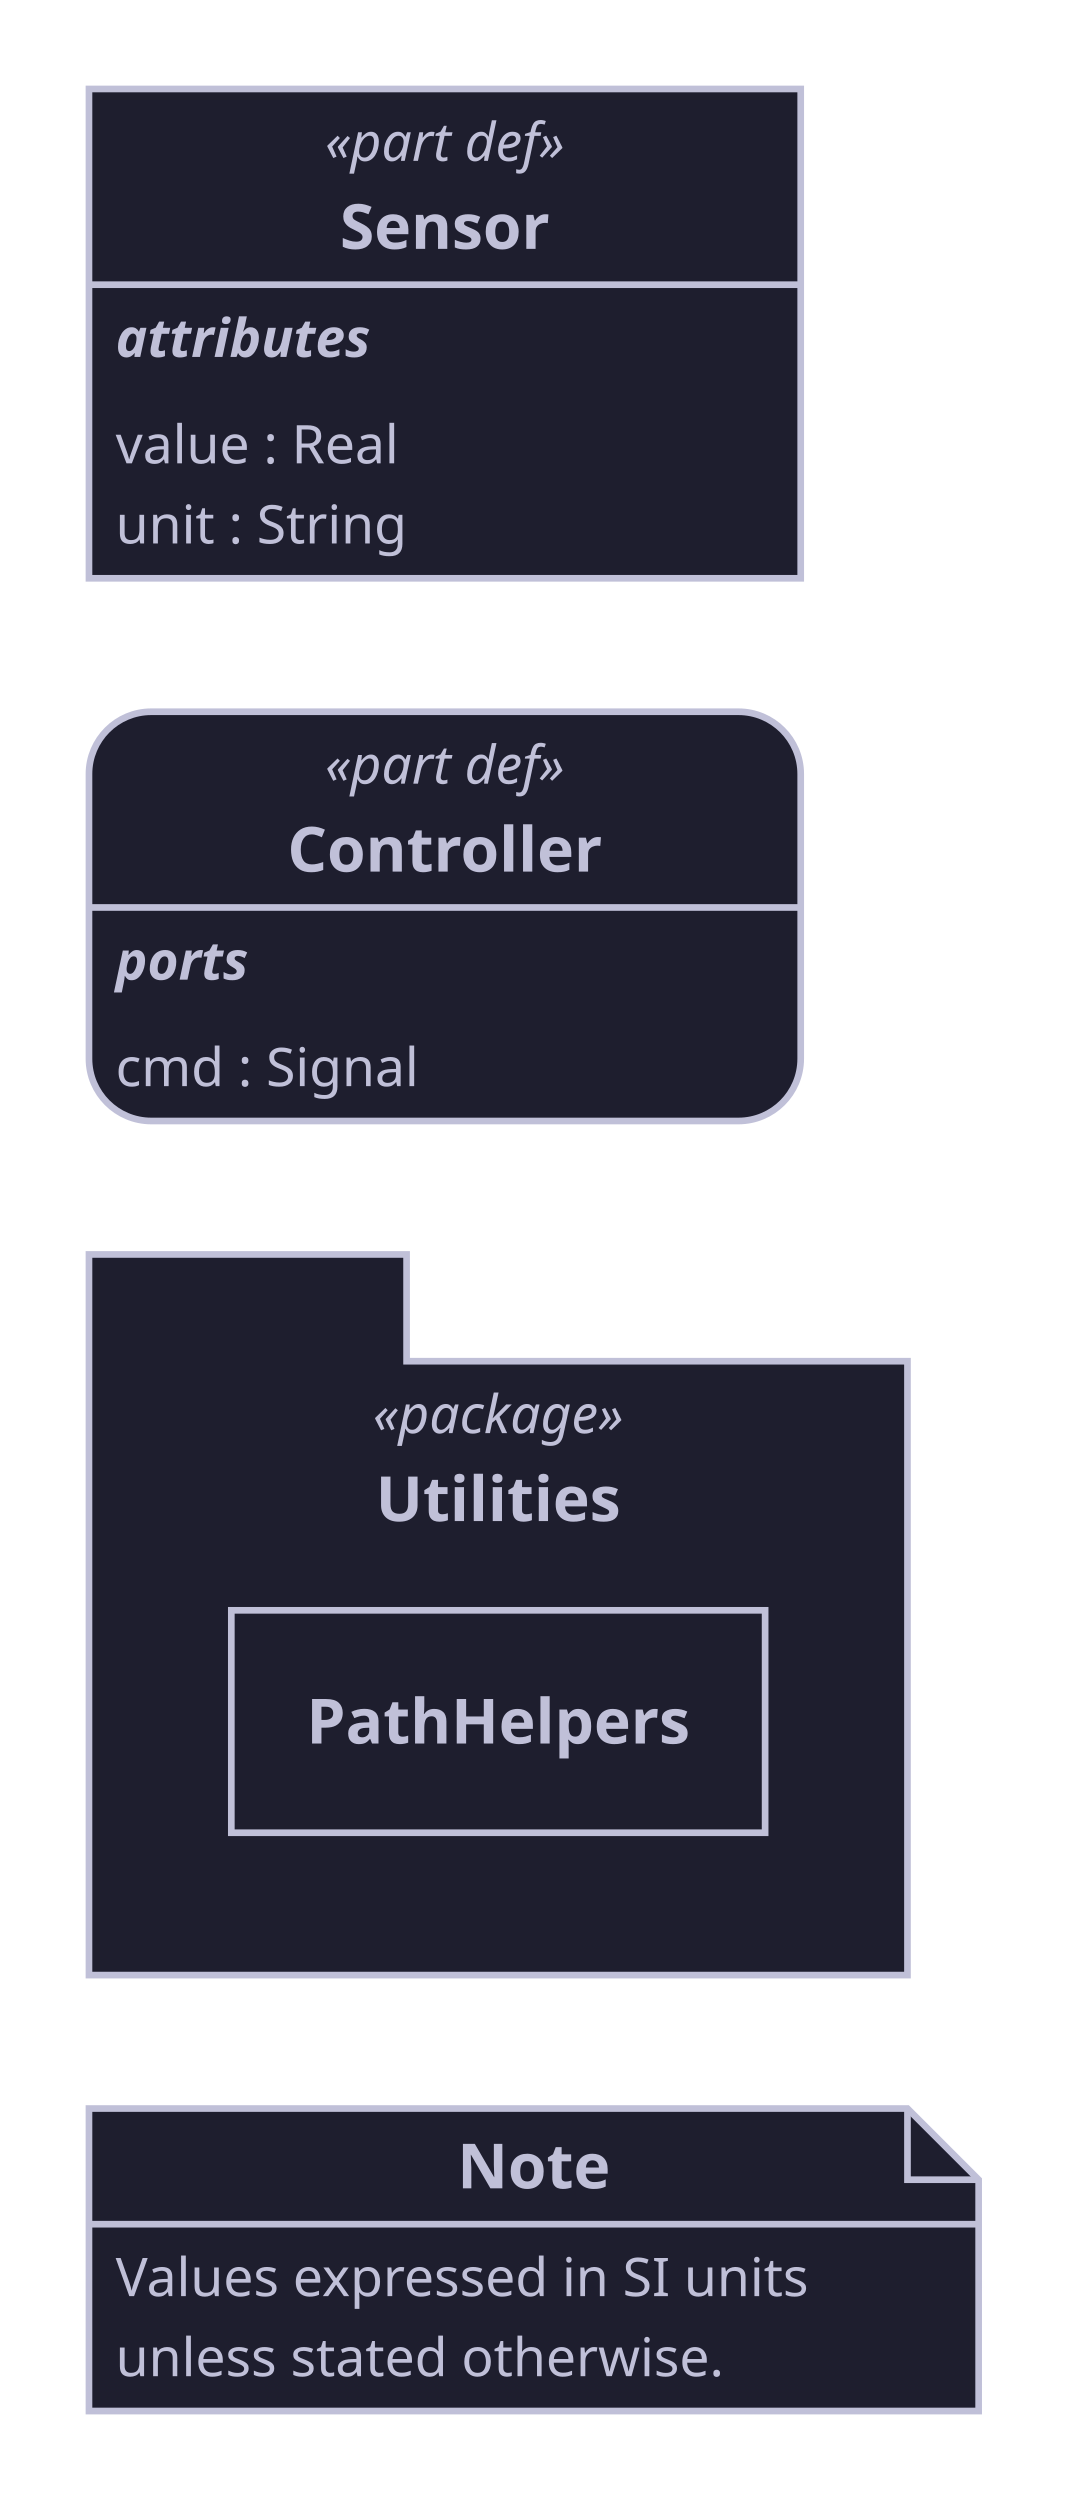
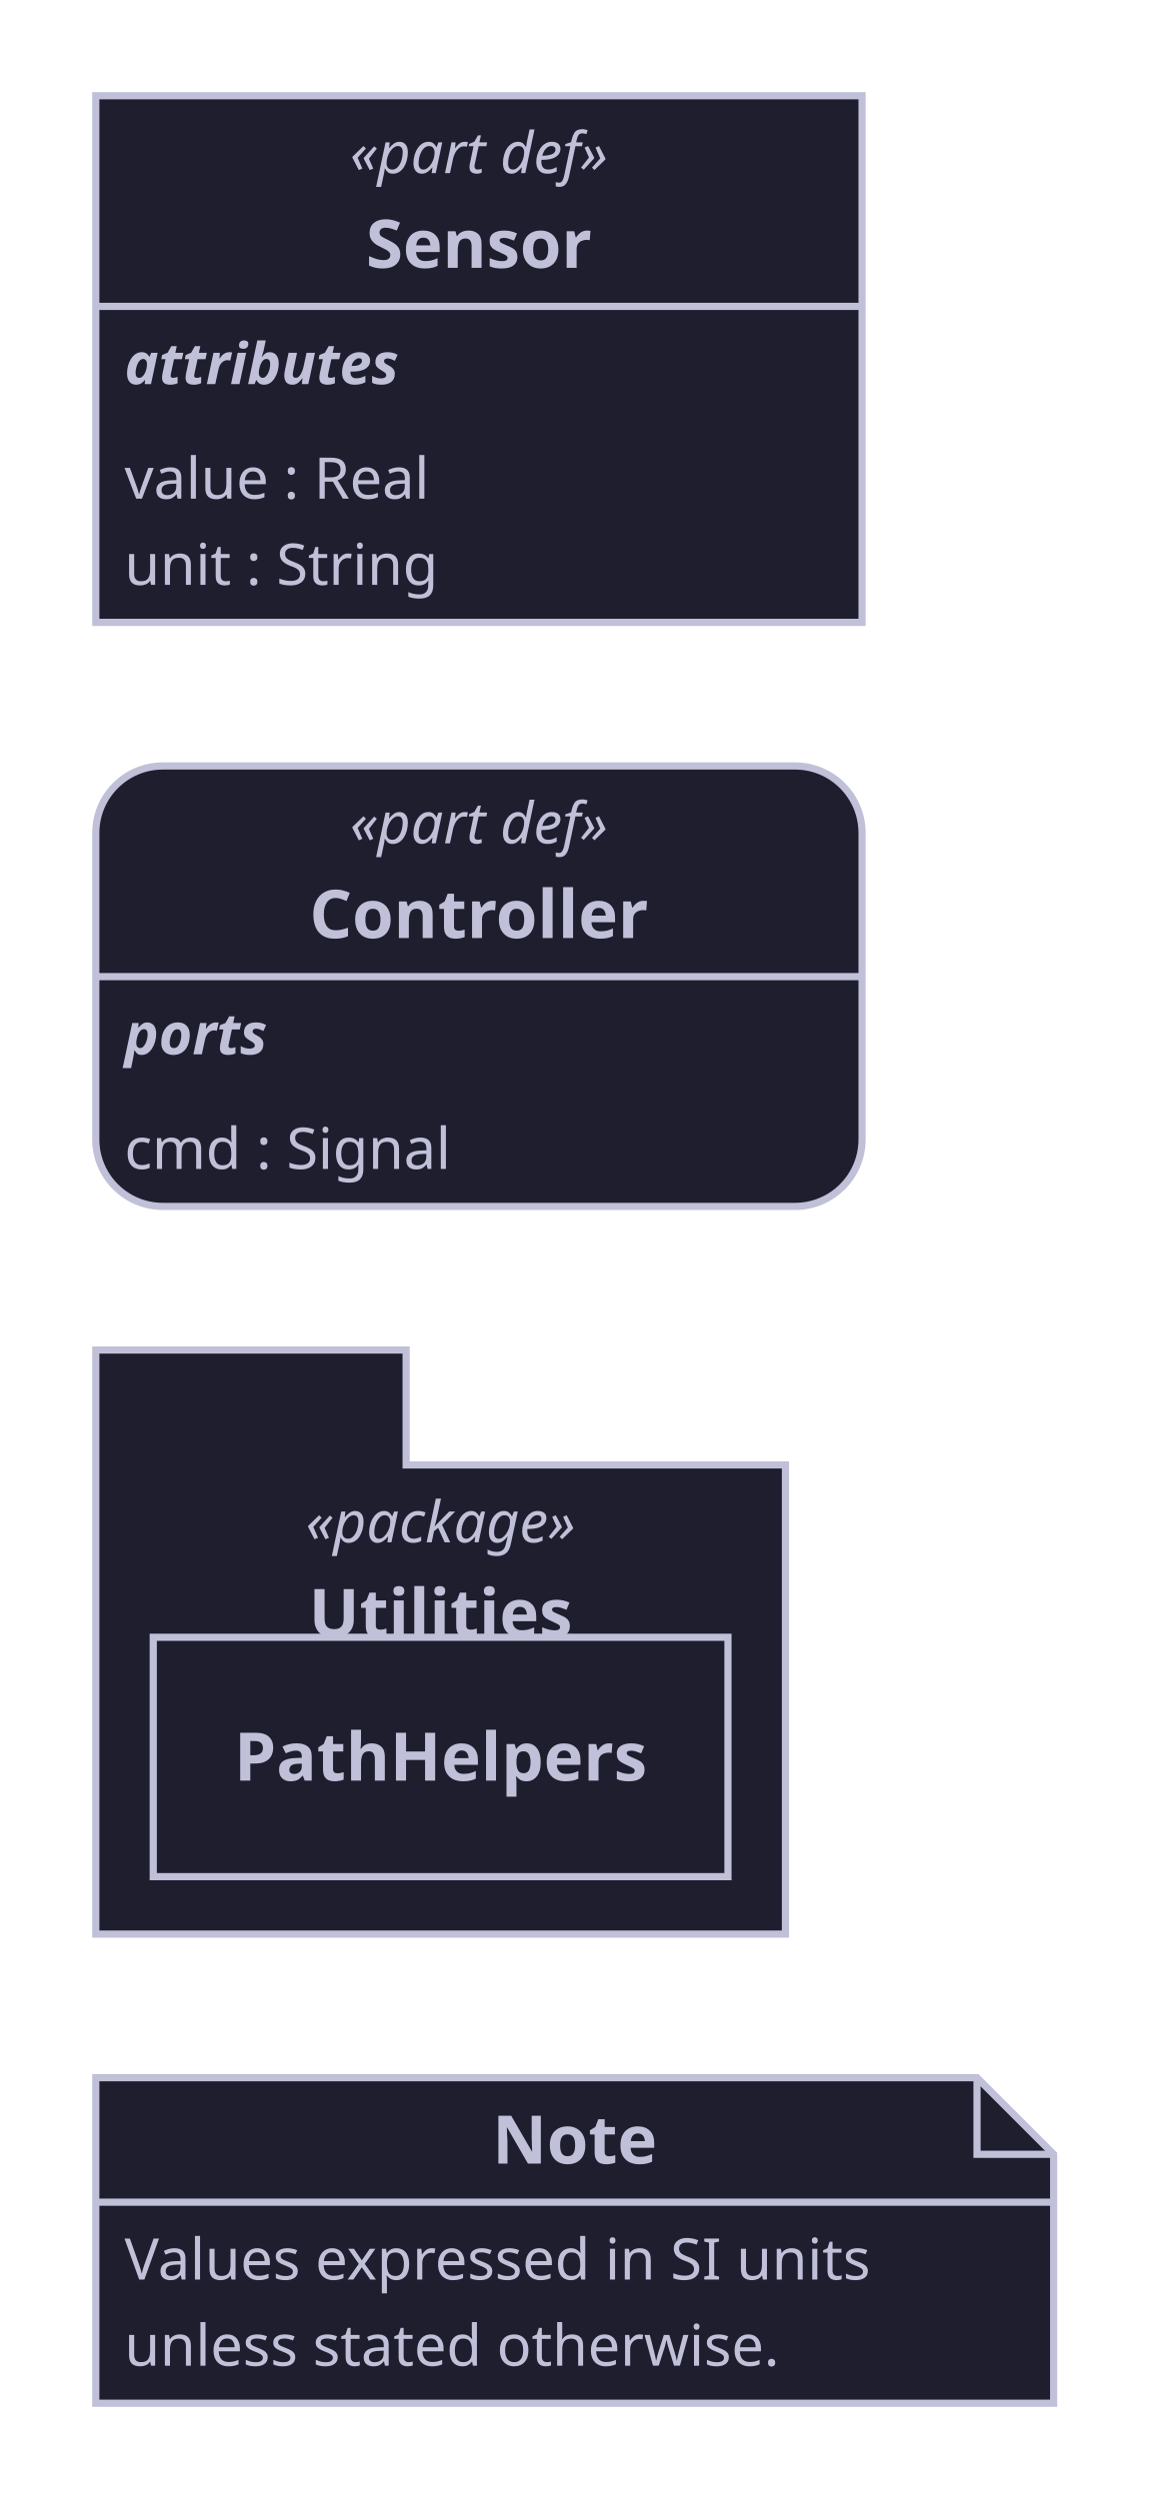
- <svg xmlns="http://www.w3.org/2000/svg" width="240.00" height="562.00" viewBox="0 0 240.00 562.00">
+ <svg xmlns="http://www.w3.org/2000/svg" width="240.00" height="522.00" viewBox="0 0 240.00 522.00">
  <defs>
    <marker id="line-end-open-chevron" markerWidth="10.248" markerHeight="7" refX="10.248" refY="3.5" orient="auto">
      <polyline points="0 0, 10 3.5, 0 7" fill="none" stroke="#C0C0D8" stroke-width="1.50" stroke-linejoin="bevel" />
    </marker>
    <marker id="line-end-hollow-triangle" markerWidth="10.248" markerHeight="7" refX="10.248" refY="3.5" orient="auto">
      <polygon points="0 0, 10 3.5, 0 7" fill="#1E1E2E" stroke="#C0C0D8" stroke-width="1.50" stroke-linejoin="bevel" />
    </marker>
    <marker id="line-end-filled-arrow" markerWidth="10.248" markerHeight="7" refX="10.248" refY="3.5" orient="auto">
      <polygon points="0 0, 10 3.5, 0 7" fill="#C0C0D8" stroke="#C0C0D8" stroke-width="1.50" stroke-linejoin="bevel" />
    </marker>
    <marker id="line-end-hollow-triangle-crossbar" markerWidth="14.748" markerHeight="7" refX="14.748" refY="3.5" orient="auto">
      <polygon points="4.5 0, 14.5 3.5, 4.5 7" fill="#1E1E2E" stroke="#C0C0D8" stroke-width="1.50" stroke-linejoin="bevel" />
      <line x1="1" y1="0" x2="1" y2="7" stroke="#C0C0D8" stroke-width="1.50" />
    </marker>
    <marker id="line-end-hollow-diamond" markerWidth="14" markerHeight="8" refX="13.416" refY="4" orient="auto">
      <polygon points="1 4, 7 0, 13 4, 7 8" fill="#1E1E2E" stroke="#C0C0D8" stroke-width="1.50" stroke-linejoin="bevel" />
    </marker>
    <marker id="line-end-filled-diamond" markerWidth="14" markerHeight="8" refX="13.416" refY="4" orient="auto">
      <polygon points="1 4, 7 0, 13 4, 7 8" fill="#C0C0D8" stroke="#C0C0D8" stroke-width="1.50" stroke-linejoin="bevel" />
    </marker>
    <marker id="line-end-circle" markerWidth="10" markerHeight="10" refX="9.75" refY="5" orient="auto">
      <circle cx="5" cy="5" r="4" fill="#1E1E2E" stroke="#C0C0D8" stroke-width="1.50" />
    </marker>
    <marker id="line-end-bar" markerWidth="4" markerHeight="12" refX="2.75" refY="6" orient="auto">
      <line x1="2" y1="0" x2="2" y2="12" stroke="#C0C0D8" stroke-width="1.50" />
    </marker>
    <filter id="label-bg" x="-0.05" y="-0.05" width="1.1" height="1.1">
      <feFlood flood-color="#1E1E2E" />
      <feComposite in="SourceGraphic" operator="over" />
    </filter>
  </defs>
  <rect x="20.00" y="20.00" width="160.00" height="110.00" fill="#1E1E2E" stroke="#C0C0D8" stroke-width="1.50" />
  <text x="100.00" y="32.00" font-family="Noto Sans, sans-serif" font-size="12.00" font-style="italic" fill="#C0C0D8" text-anchor="middle" dominant-baseline="middle">«part def»</text>
  <text x="100.00" y="51.00" font-family="Noto Sans, sans-serif" font-size="14.00" font-weight="bold" fill="#C0C0D8" text-anchor="middle" dominant-baseline="middle">Sensor</text>
  <line x1="20.00" y1="64.00" x2="180.00" y2="64.00" stroke="#C0C0D8" stroke-width="1.50" />
  <text x="26.00" y="76.00" font-family="Noto Sans, sans-serif" font-size="12.00" font-weight="bold" font-style="italic" fill="#C0C0D8" text-anchor="start" dominant-baseline="middle">attributes</text>
  <text x="26.00" y="100.00" font-family="Noto Sans, sans-serif" font-size="12.00" fill="#C0C0D8" text-anchor="start" dominant-baseline="middle">value : Real</text>
  <text x="26.00" y="118.00" font-family="Noto Sans, sans-serif" font-size="12.00" fill="#C0C0D8" text-anchor="start" dominant-baseline="middle">unit : String</text>
  <rect x="20.00" y="160.00" width="160.00" height="92.00" fill="#1E1E2E" stroke="#C0C0D8" stroke-width="1.50" rx="14.00" ry="14.00" />
  <text x="100.00" y="172.00" font-family="Noto Sans, sans-serif" font-size="12.00" font-style="italic" fill="#C0C0D8" text-anchor="middle" dominant-baseline="middle">«part def»</text>
  <text x="100.00" y="191.00" font-family="Noto Sans, sans-serif" font-size="14.00" font-weight="bold" fill="#C0C0D8" text-anchor="middle" dominant-baseline="middle">Controller</text>
  <line x1="20.00" y1="204.00" x2="180.00" y2="204.00" stroke="#C0C0D8" stroke-width="1.50" />
  <text x="26.00" y="216.00" font-family="Noto Sans, sans-serif" font-size="12.00" font-weight="bold" font-style="italic" fill="#C0C0D8" text-anchor="start" dominant-baseline="middle">ports</text>
  <text x="26.00" y="240.00" font-family="Noto Sans, sans-serif" font-size="12.00" fill="#C0C0D8" text-anchor="start" dominant-baseline="middle">cmd : Signal</text>
-   <path d="M 20.00 306.00 L 20.00 282.00 L 91.40 282.00 L 91.40 306.00 L 204.00 306.00 L 204.00 444.00 L 20.00 444.00 Z" fill="#1E1E2E" stroke="#C0C0D8" stroke-width="1.50" />
-   <text x="112.00" y="318.00" font-family="Noto Sans, sans-serif" font-size="12.00" font-style="italic" fill="#C0C0D8" text-anchor="middle" dominant-baseline="middle">«package»</text>
-   <text x="112.00" y="337.00" font-family="Noto Sans, sans-serif" font-size="14.00" font-weight="bold" fill="#C0C0D8" text-anchor="middle" dominant-baseline="middle">Utilities</text>
-   <rect x="52.00" y="362.00" width="120.00" height="50.00" fill="#1E1E2E" stroke="#C0C0D8" stroke-width="1.50" />
-   <text x="112.00" y="387.00" font-family="Noto Sans, sans-serif" font-size="14.00" font-weight="bold" fill="#C0C0D8" text-anchor="middle" dominant-baseline="middle">PathHelpers</text>
-   <path d="M 20.00 474.00 L 204.00 474.00 L 220.00 490.00 L 220.00 542.00 L 20.00 542.00 Z" fill="#1E1E2E" stroke="#C0C0D8" stroke-width="1.50" />
-   <path d="M 204.00 474.00 L 204.00 490.00 L 220.00 490.00" fill="none" stroke="#C0C0D8" stroke-width="1.50" />
-   <text x="120.00" y="487.00" font-family="Noto Sans, sans-serif" font-size="14.00" font-weight="bold" fill="#C0C0D8" text-anchor="middle" dominant-baseline="middle">Note</text>
-   <line x1="20.00" y1="500.00" x2="220.00" y2="500.00" stroke="#C0C0D8" stroke-width="1.50" />
-   <text x="26.00" y="512.00" font-family="Noto Sans, sans-serif" font-size="12.00" fill="#C0C0D8" text-anchor="start" dominant-baseline="middle">Values expressed in SI units</text>
-   <text x="26.00" y="530.00" font-family="Noto Sans, sans-serif" font-size="12.00" fill="#C0C0D8" text-anchor="start" dominant-baseline="middle">unless stated otherwise.</text>
+   <path d="M 20.00 306.00 L 20.00 282.00 L 84.80 282.00 L 84.80 306.00 L 164.00 306.00 L 164.00 404.00 L 20.00 404.00 Z" fill="#1E1E2E" stroke="#C0C0D8" stroke-width="1.50" />
+   <text x="92.00" y="318.00" font-family="Noto Sans, sans-serif" font-size="12.00" font-style="italic" fill="#C0C0D8" text-anchor="middle" dominant-baseline="middle">«package»</text>
+   <text x="92.00" y="337.00" font-family="Noto Sans, sans-serif" font-size="14.00" font-weight="bold" fill="#C0C0D8" text-anchor="middle" dominant-baseline="middle">Utilities</text>
+   <rect x="32.00" y="342.00" width="120.00" height="50.00" fill="#1E1E2E" stroke="#C0C0D8" stroke-width="1.50" />
+   <text x="92.00" y="367.00" font-family="Noto Sans, sans-serif" font-size="14.00" font-weight="bold" fill="#C0C0D8" text-anchor="middle" dominant-baseline="middle">PathHelpers</text>
+   <path d="M 20.00 434.00 L 204.00 434.00 L 220.00 450.00 L 220.00 502.00 L 20.00 502.00 Z" fill="#1E1E2E" stroke="#C0C0D8" stroke-width="1.50" />
+   <path d="M 204.00 434.00 L 204.00 450.00 L 220.00 450.00" fill="none" stroke="#C0C0D8" stroke-width="1.50" />
+   <text x="120.00" y="447.00" font-family="Noto Sans, sans-serif" font-size="14.00" font-weight="bold" fill="#C0C0D8" text-anchor="middle" dominant-baseline="middle">Note</text>
+   <line x1="20.00" y1="460.00" x2="220.00" y2="460.00" stroke="#C0C0D8" stroke-width="1.50" />
+   <text x="26.00" y="472.00" font-family="Noto Sans, sans-serif" font-size="12.00" fill="#C0C0D8" text-anchor="start" dominant-baseline="middle">Values expressed in SI units</text>
+   <text x="26.00" y="490.00" font-family="Noto Sans, sans-serif" font-size="12.00" fill="#C0C0D8" text-anchor="start" dominant-baseline="middle">unless stated otherwise.</text>
</svg>
